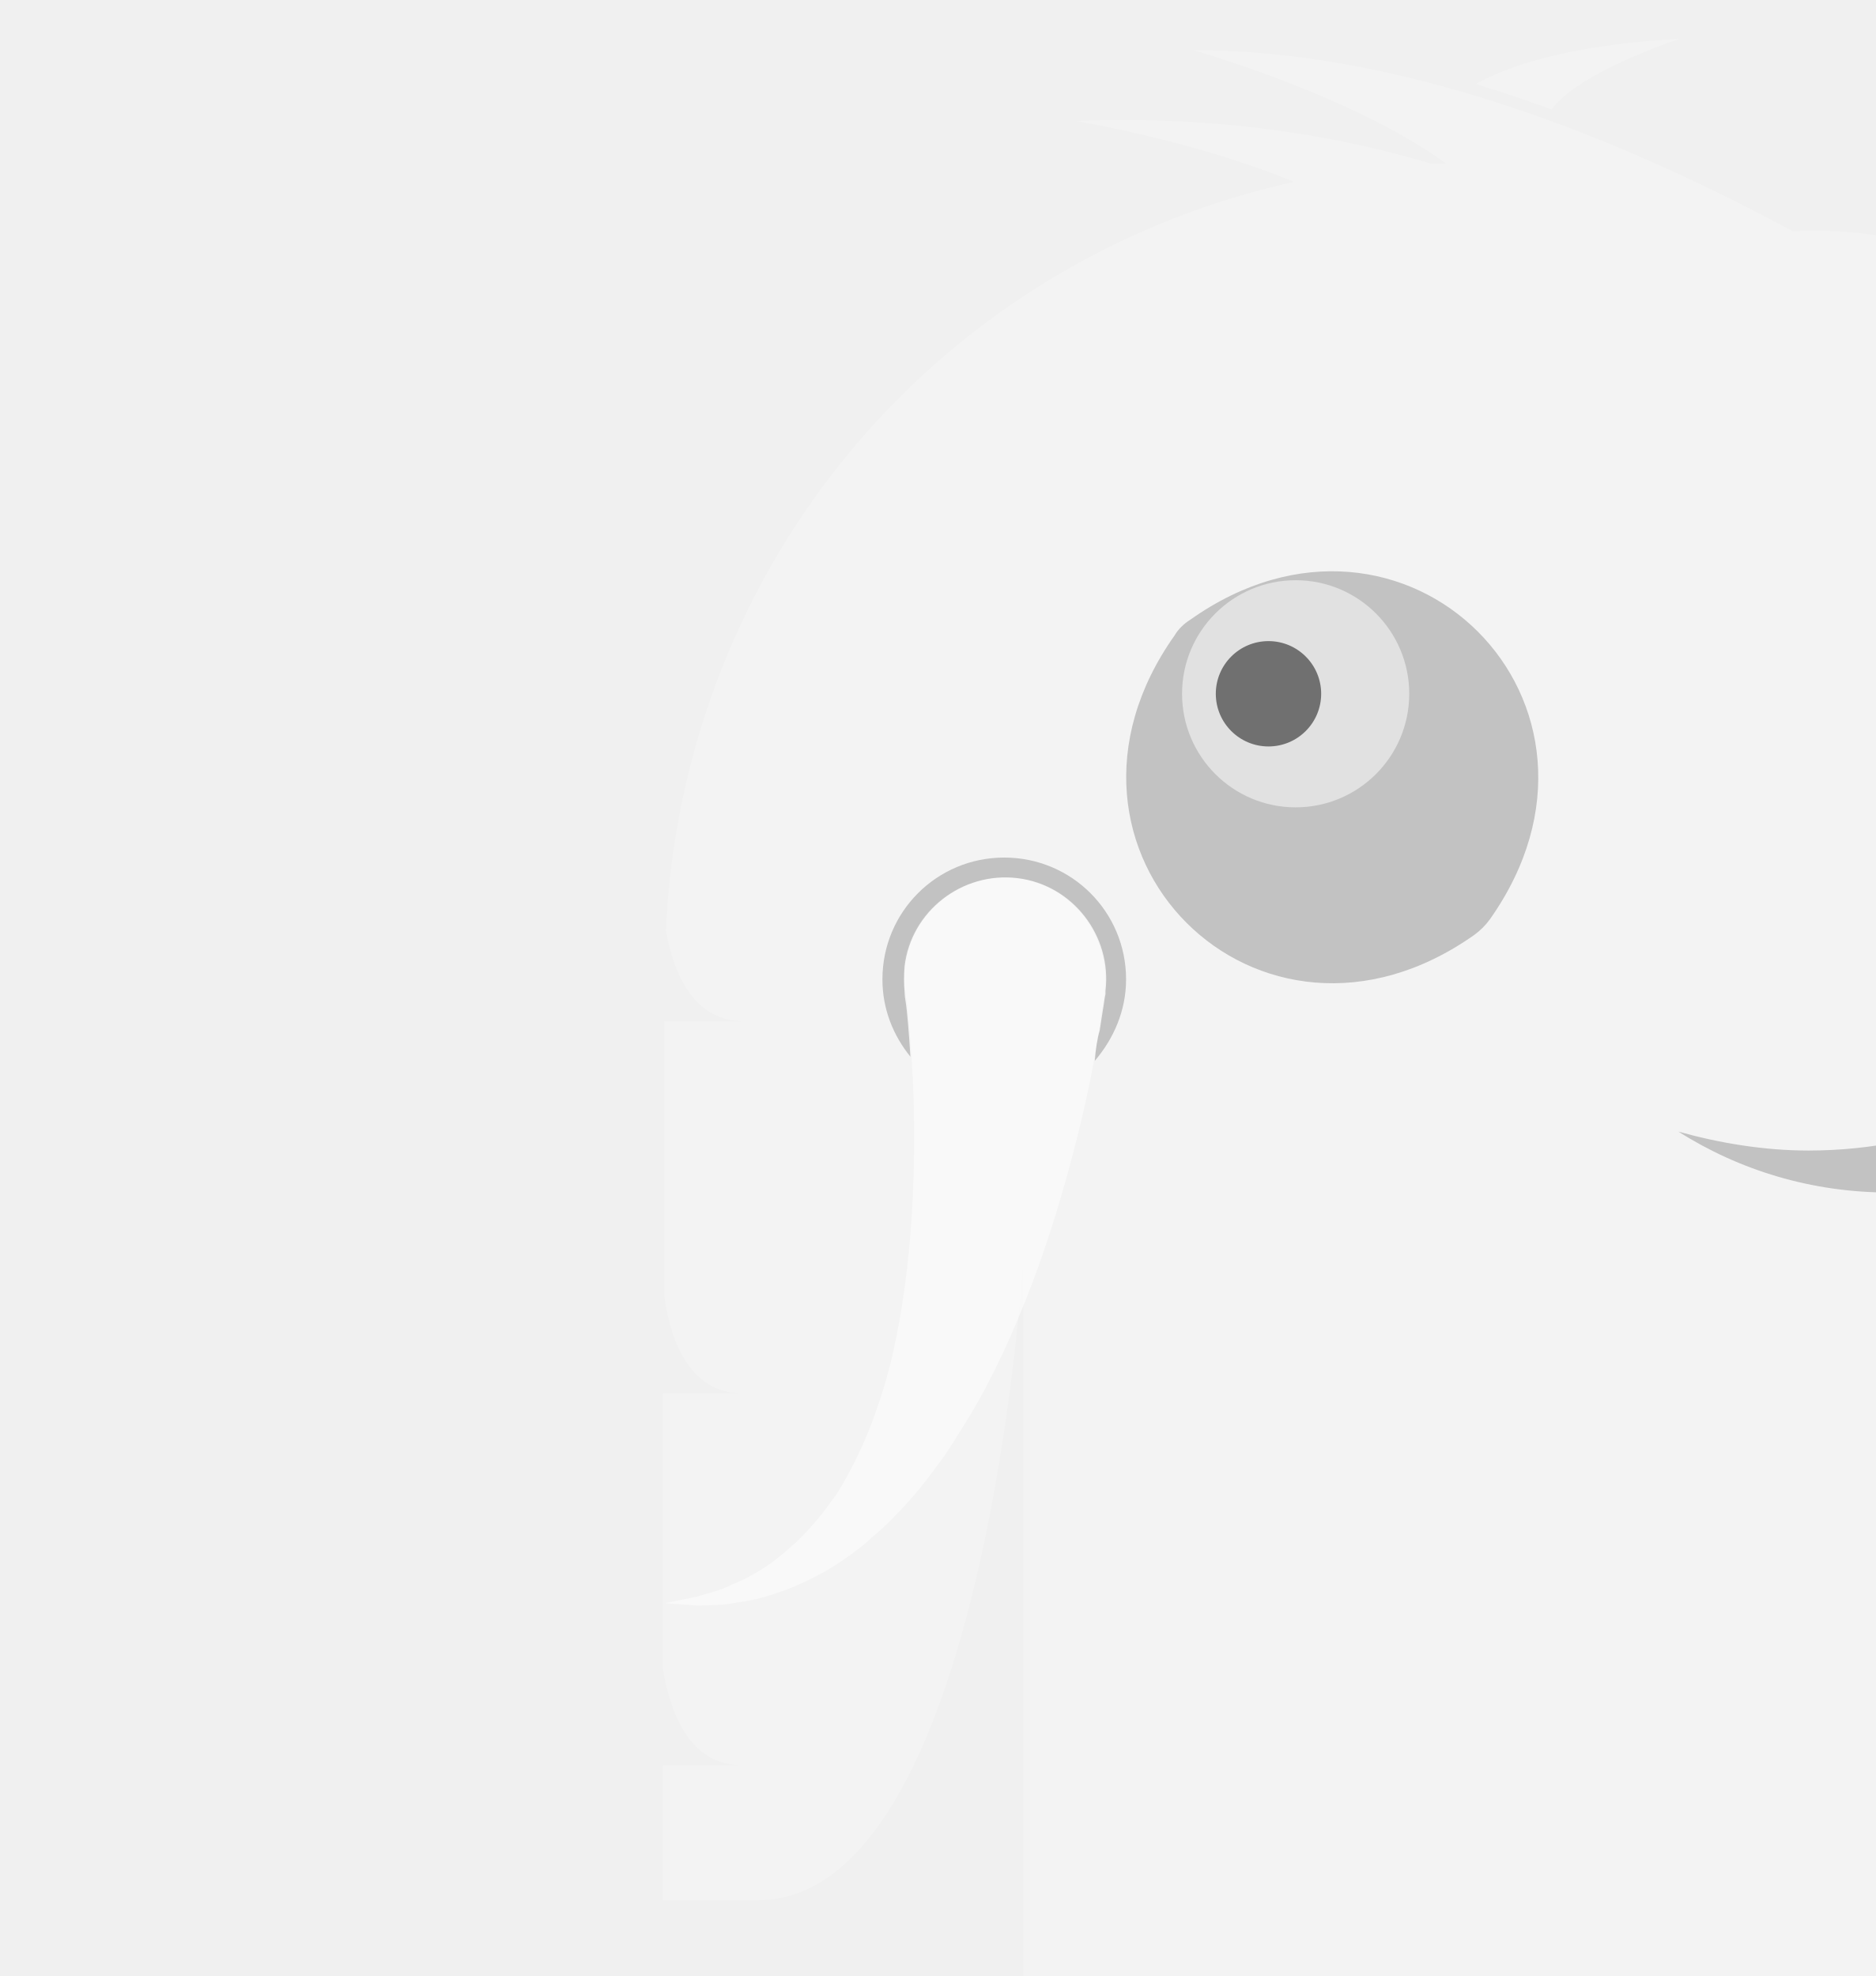
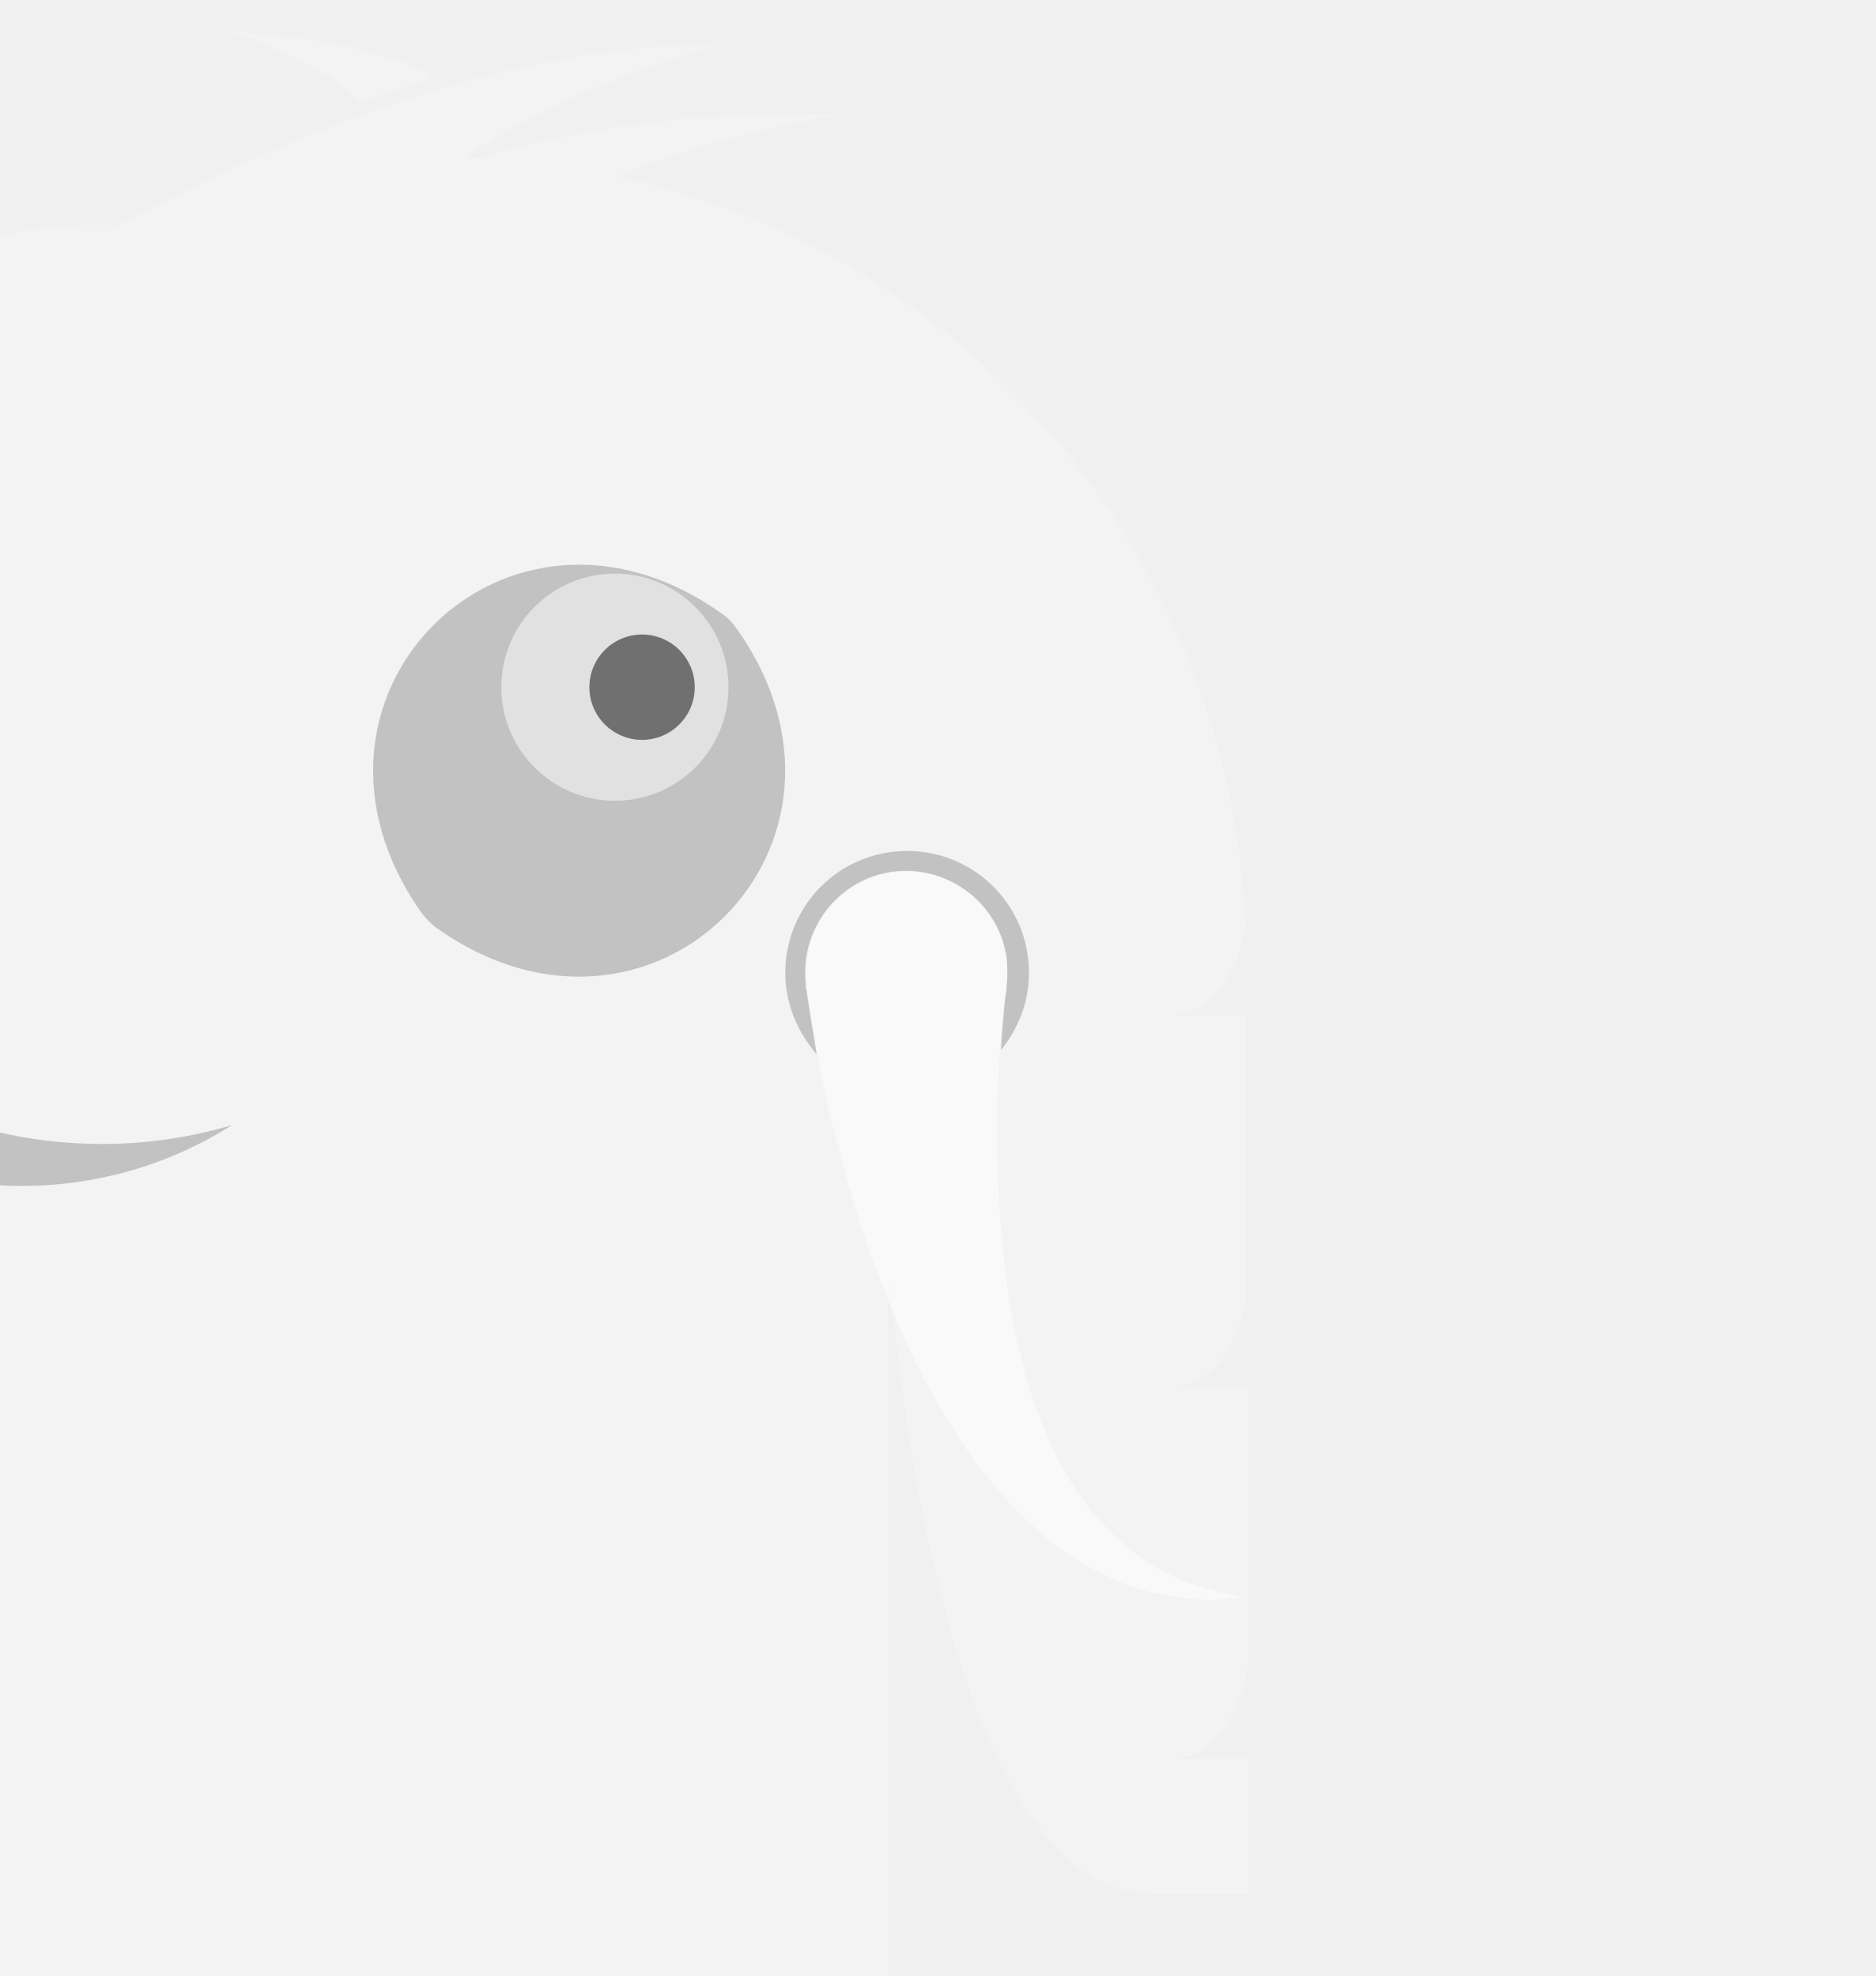
- <svg xmlns="http://www.w3.org/2000/svg" version="1.1" id="Layer_1" x="0px" y="0px" viewBox="0 0 227.9 240.1" style="enable-background:new 0 0 227.9 240.1;" xml:space="preserve">
-   <style type="text/css">
- 	.st0{opacity:0.5;fill:#FFFFFF;enable-background:new    ;}
- 	.st1{opacity:0.2;}
- 	.st2{fill:#FFFFFF;}
- 	.st3{opacity:0.2;enable-background:new    ;}
- 	.st4{opacity:0.5;enable-background:new    ;}
- </style>
+ <svg xmlns="http://www.w3.org/2000/svg" version="1.1" id="Layer_1" x="0px" y="0px" viewBox="0 0 227.9 240.1" enable-background="new 0 0 227.9 240.1" xml:space="preserve">
  <g>
-     <path class="st0" d="M109.8,117.4c0.8-6.7,7-11.5,13.7-10.7c6.7,0.8,11.5,7,10.7,13.7v0.4c0,0-0.1,0.4-0.2,1.2   c-0.1,0.7-0.3,1.8-0.5,3.2c-0.4,2.8-1.1,6.6-2.2,11.2c-2.2,9.1-5.7,21.1-11.6,32.3c-1.5,2.8-3.2,5.5-4.9,8.1   c-1.8,2.5-3.7,5-5.8,7.1c-1,1.1-2.1,2.1-3.2,3c-1,1-2.2,1.8-3.3,2.6c-2.3,1.6-4.6,2.7-6.8,3.6c-2.2,0.8-4.2,1.4-6.1,1.6   c-1.8,0.4-3.4,0.3-4.7,0.4c-2.7-0.2-4.1-0.3-4.1-0.3s1.4-0.3,3.9-0.8c1.2-0.4,2.8-0.7,4.3-1.5c1.6-0.6,3.3-1.6,5-2.8   c1.6-1.3,3.3-2.7,4.8-4.5c0.8-0.9,1.5-1.8,2.2-2.8c0.8-1,1.4-2.1,2-3.2c1.2-2.2,2.3-4.6,3.2-7.1s1.7-5.1,2.3-7.8   c2.4-10.7,2.7-21.9,2.5-30.2c-0.1-4.2-0.4-7.6-0.6-10c-0.1-1.2-0.2-2.1-0.3-2.7s-0.1-0.9-0.1-0.9   C109.8,119.6,109.8,118.5,109.8,117.4z" />
-     <g class="st1">
-       <path class="st2" d="M204.1,4.7c-14.1,0.8-21.2,3.5-24.8,5.5c3.1,1,6.2,2,9.2,3.1C191.8,8.7,204.1,4.7,204.1,4.7z" />
-       <path class="st2" d="M90.2,169.3c-2.4,0-6,0-9.7,0v33.4c1,5.8,3.4,11.8,9.7,11.8c-2.4,0-6,0-9.7,0l0,16.4c3.1,0,7.2,0,11.5,0    c27.7,0,32.3-77.8,32.3-77.8l0,93.7h20h19.6h14H306V136.9l-31.6-31.6c-0.3-2-0.5-4.1-0.9-6.1c1.4-4.8,2.2-10,2.2-15.3    c0-30.9-25.1-55.9-55.9-55.9c-0.6,0-1.3,0.1-2,0.1c-17.3-9.3-45-22-72.8-22c0,0,19.4,5.5,30.7,13.8c-0.6,0-1.2,0-1.8,0    c-11-3.3-25.5-5.9-43.2-5.2c0,0,14.5,2.4,26.5,7.4c-7.2,1.6-14.3,4-21.2,7.3c-33.6,16.1-53.6,48.9-55.1,83.7c1,5.5,3.5,11,9.5,11    c-2.4,0-6,0-9.7,0v33.4C81.5,163.3,84,169.3,90.2,169.3z" />
+     <path opacity="0.5" fill="#FFFFFF" d="M122.2,119.8c0,0,0,0.3-0.1,0.9c-0.1,0.6-0.2,1.5-0.3,2.7c-0.2,2.4-0.5,5.8-0.6,10   c-0.2,8.3,0.1,19.5,2.5,30.2c0.6,2.7,1.4,5.3,2.3,7.8c0.9,2.5,2,4.9,3.2,7.1c0.6,1.1,1.2,2.2,2,3.2c0.7,1,1.4,1.9,2.2,2.8   c1.5,1.8,3.2,3.2,4.8,4.5c1.7,1.2,3.4,2.2,5,2.8c1.5,0.8,3.1,1.1,4.3,1.5c2.5,0.5,3.9,0.8,3.9,0.8s-1.4,0.1-4.1,0.3   c-1.3-0.1-2.9,0-4.7-0.4c-1.9-0.2-3.9-0.8-6.1-1.6c-2.2-0.9-4.5-2-6.8-3.6c-1.1-0.8-2.3-1.6-3.3-2.6c-1.1-0.9-2.2-1.9-3.2-3   c-2.1-2.1-4-4.6-5.8-7.1c-1.7-2.6-3.4-5.3-4.9-8.1c-5.9-11.2-9.4-23.2-11.6-32.3c-1.1-4.6-1.8-8.4-2.2-11.2   c-0.2-1.4-0.4-2.5-0.5-3.2c-0.1-0.8-0.2-1.2-0.2-1.2l0-0.4c-0.8-6.7,4-12.9,10.7-13.7c6.7-0.8,12.9,4,13.7,10.7   C122.4,117.7,122.4,118.8,122.2,119.8z" />
+     <g opacity="0.2">
+       <path fill="#FFFFFF" d="M43.7,12.5c3-1.1,6.1-2.1,9.2-3.1c-3.6-2-10.7-4.7-24.8-5.5C28.1,3.9,40.4,7.9,43.7,12.5z" />
+       <path fill="#FFFFFF" d="M151.5,156.8v-33.4c-3.7,0-7.3,0-9.7,0c6,0,8.5-5.5,9.5-11c-1.5-34.8-21.5-67.6-55.1-83.7    c-6.9-3.3-14-5.7-21.2-7.3c12-5,26.5-7.4,26.5-7.4c-17.7-0.7-32.2,1.9-43.2,5.2c-0.6,0-1.2,0-1.8,0C67.8,10.9,87.2,5.4,87.2,5.4    c-27.8,0-55.5,12.7-72.8,22c-0.7,0-1.4-0.1-2-0.1c-30.8,0-55.9,25-55.9,55.9c0,5.3,0.8,10.5,2.2,15.3c-0.4,2-0.6,4.1-0.9,6.1    l-31.6,31.6V246H54.3h14h19.6h20v-93.7c0,0,4.6,77.8,32.3,77.8c4.3,0,8.4,0,11.5,0v-16.4c-3.7,0-7.3,0-9.7,0c6.3,0,8.7-6,9.7-11.8    v-33.4c-3.7,0-7.3,0-9.7,0C148.1,168.5,150.6,162.5,151.5,156.8z" />
    </g>
-     <path class="st3" d="M133,128.9c2.3-2.7,3.8-6.1,3.8-9.9c0-8.2-6.6-14.8-14.8-14.8s-14.8,6.6-14.8,14.8c0,3.6,1.3,6.8,3.4,9.4   c-0.1-1.6-0.2-3-0.3-4.1c-0.1-1.2-0.2-2.1-0.3-2.7s-0.1-0.9-0.1-0.9c-0.1-1.1-0.1-2.2,0-3.3c0.8-6.7,7-11.5,13.7-10.7   c6.7,0.8,11.5,7,10.7,13.7v0.4c0,0-0.1,0.4-0.2,1.2c-0.1,0.7-0.3,1.8-0.5,3.2C133.3,126.2,133.1,127.5,133,128.9z" />
-     <path class="st3" d="M144.6,75.3c26.1-18.5,54.9,10.2,36.4,36.4c-0.5,0.7-1.2,1.4-1.9,1.9c-26.2,18.5-54.9-10.3-36.4-36.4   C143.1,76.5,143.8,75.8,144.6,75.3z" />
-     <circle class="st0" cx="157.4" cy="84.3" r="13.8" />
-     <circle class="st4" cx="154.1" cy="84.3" r="6.4" />
-     <path class="st3" d="M203.9,137.5c7.4,4.7,16.2,7.4,25.6,7.4c26.9,0,48.6-21.8,48.6-48.6c0-5.5-1-10.8-2.7-15.9   c0.1,1.2,0.2,2.3,0.2,3.5c0,30.9-25.1,55.9-55.9,55.9C214.3,139.8,208.9,138.9,203.9,137.5z" />
+     <path opacity="0.2" d="M98.6,124.4c-0.2-1.4-0.4-2.5-0.5-3.2c-0.1-0.8-0.2-1.2-0.2-1.2l0-0.4c-0.8-6.7,4-12.9,10.7-13.7   c6.7-0.8,12.9,4,13.7,10.7c0.1,1.1,0.1,2.2,0,3.3c0,0,0,0.3-0.1,0.9c-0.1,0.6-0.2,1.5-0.3,2.7c-0.1,1.1-0.2,2.5-0.3,4.1   c2.1-2.6,3.4-5.8,3.4-9.4c0-8.2-6.6-14.8-14.8-14.8c-8.2,0-14.8,6.6-14.8,14.8c0,3.8,1.5,7.2,3.8,9.9   C99,126.7,98.8,125.4,98.6,124.4z" />
+     <path opacity="0.2" d="M89.5,76.4c18.5,26.1-10.2,54.9-36.4,36.4c-0.7-0.5-1.4-1.2-1.9-1.9C32.7,84.7,61.5,56,87.6,74.5   C88.4,75,89,75.7,89.5,76.4z" />
+     <circle opacity="0.5" fill="#FFFFFF" cx="74.7" cy="83.5" r="13.8" />
+     <circle opacity="0.5" cx="78" cy="83.5" r="6.4" />
+     <path opacity="0.2" d="M12.4,139c-30.8,0-55.9-25-55.9-55.9c0-1.2,0.1-2.3,0.2-3.5C-45,84.7-46,90-46,95.5   c0,26.8,21.7,48.6,48.6,48.6c9.4,0,18.2-2.7,25.6-7.4C23.2,138.2,17.9,139,12.4,139z" />
  </g>
</svg>
